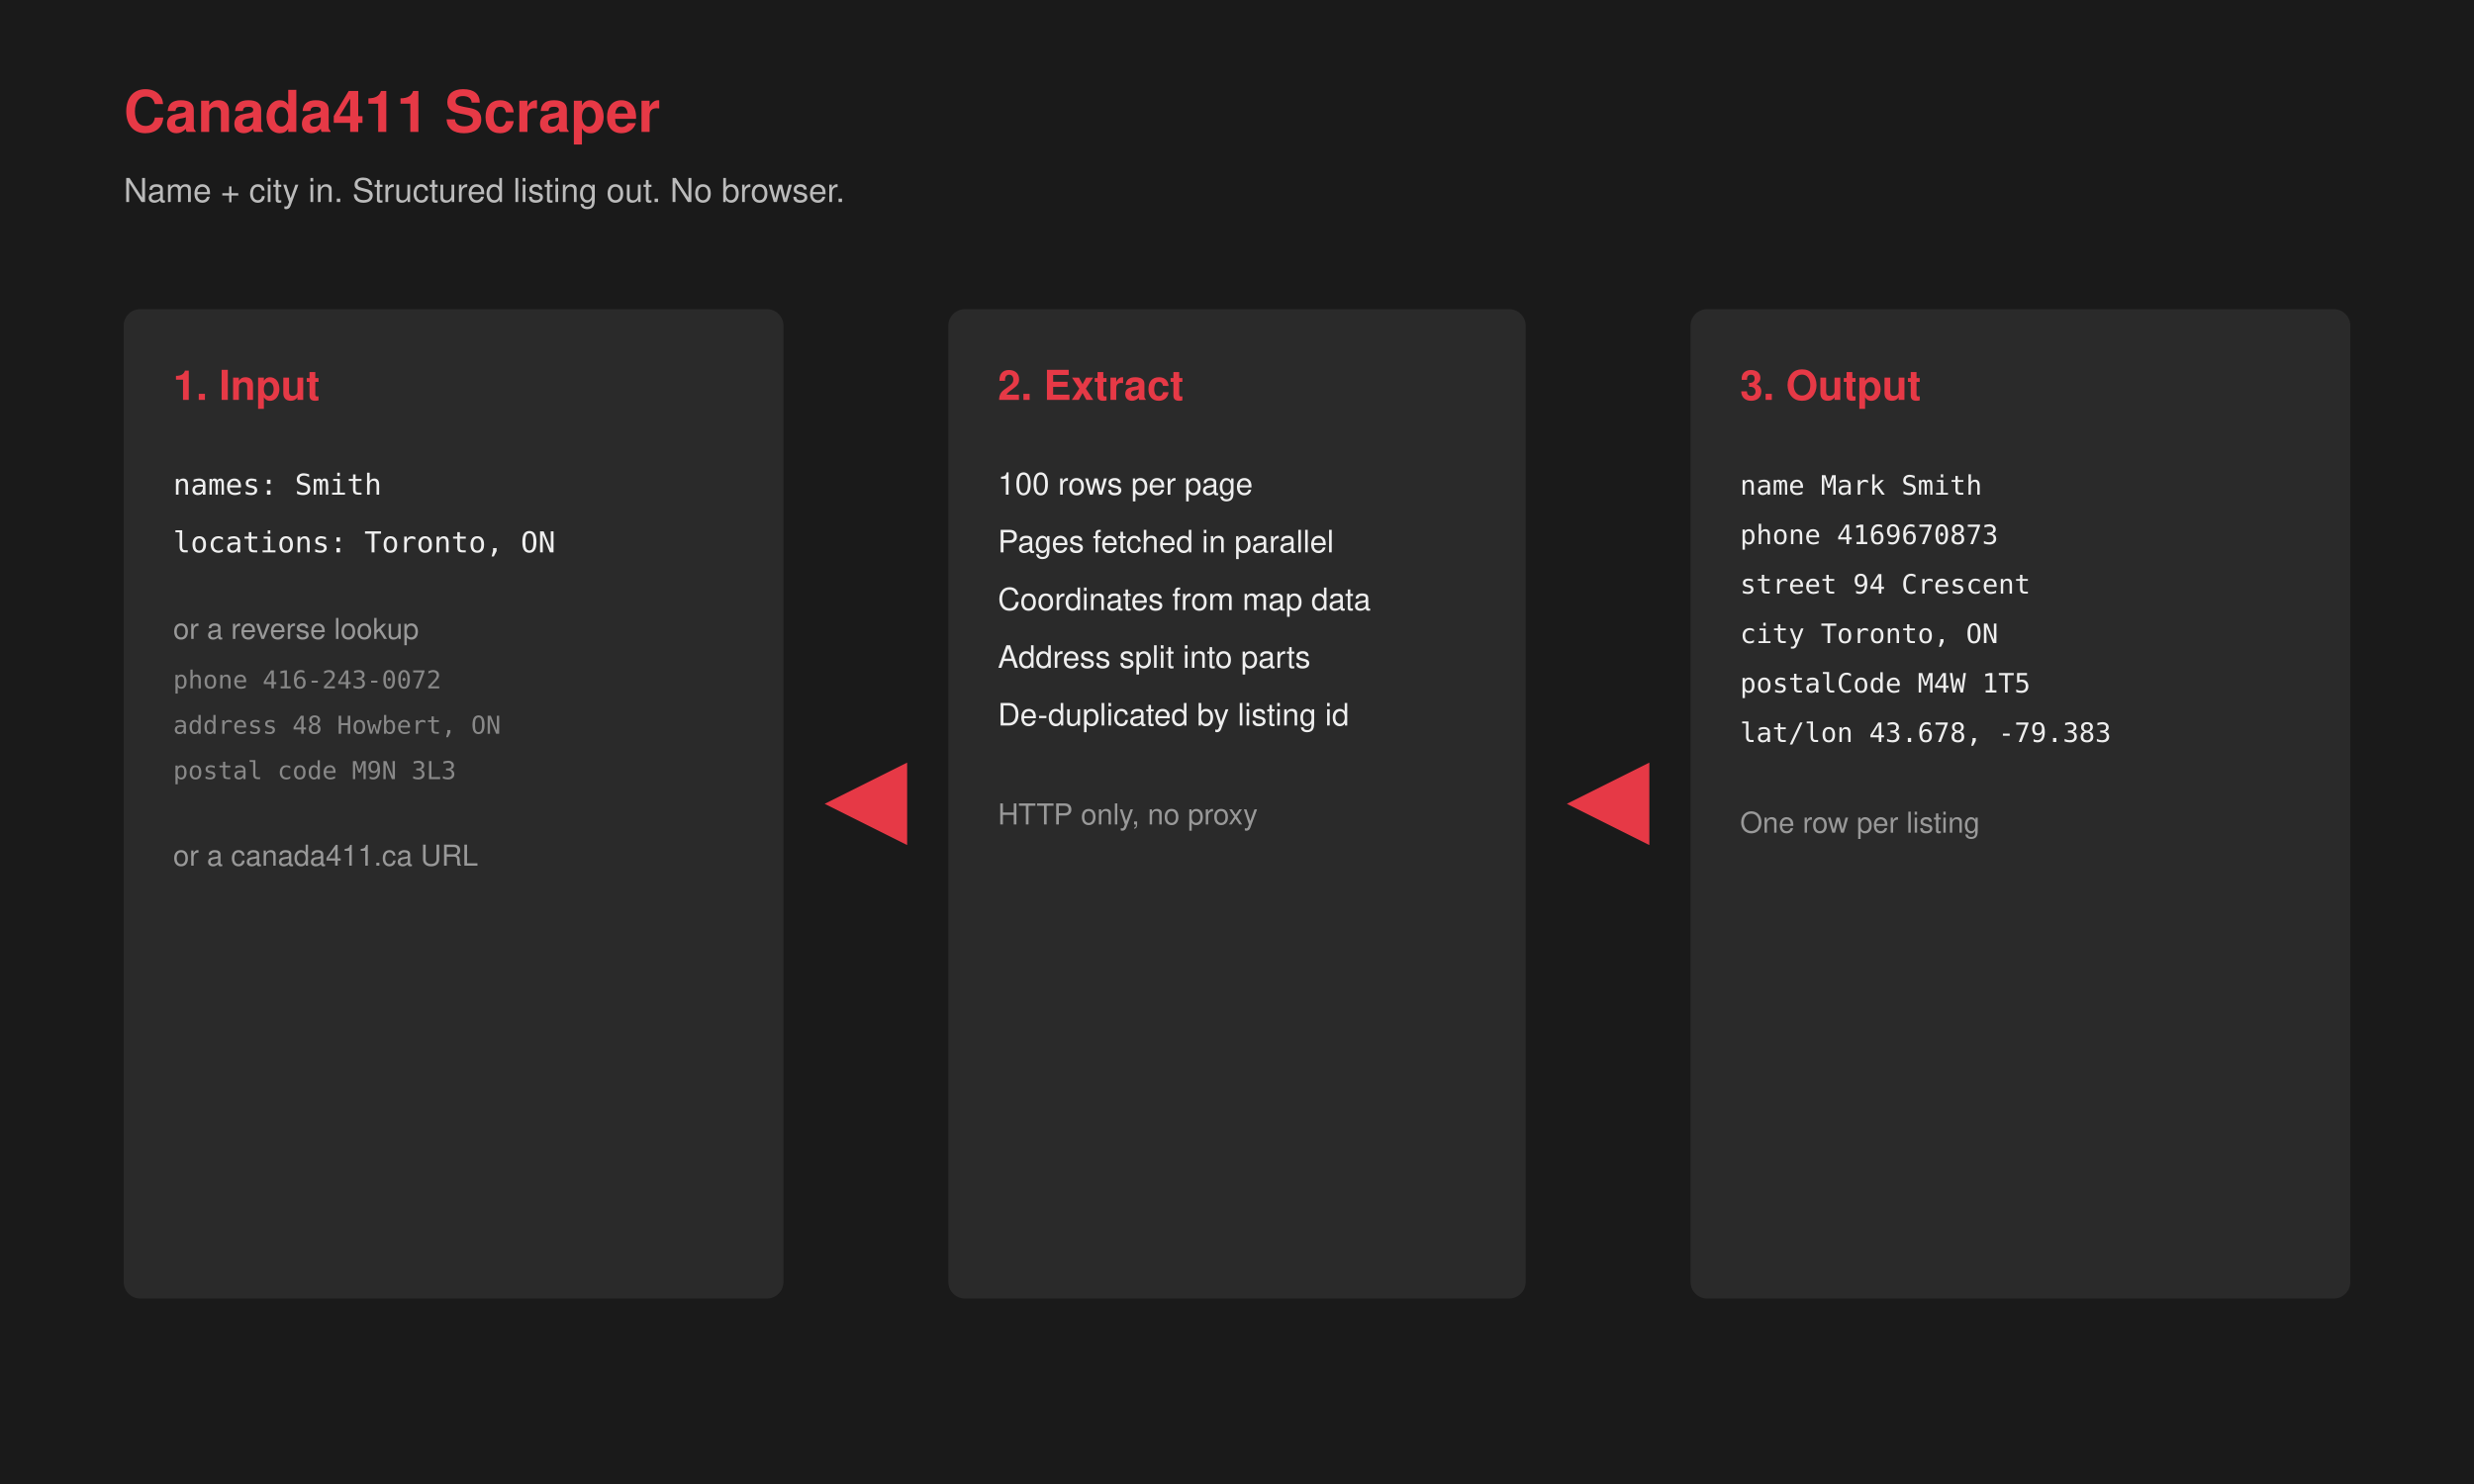
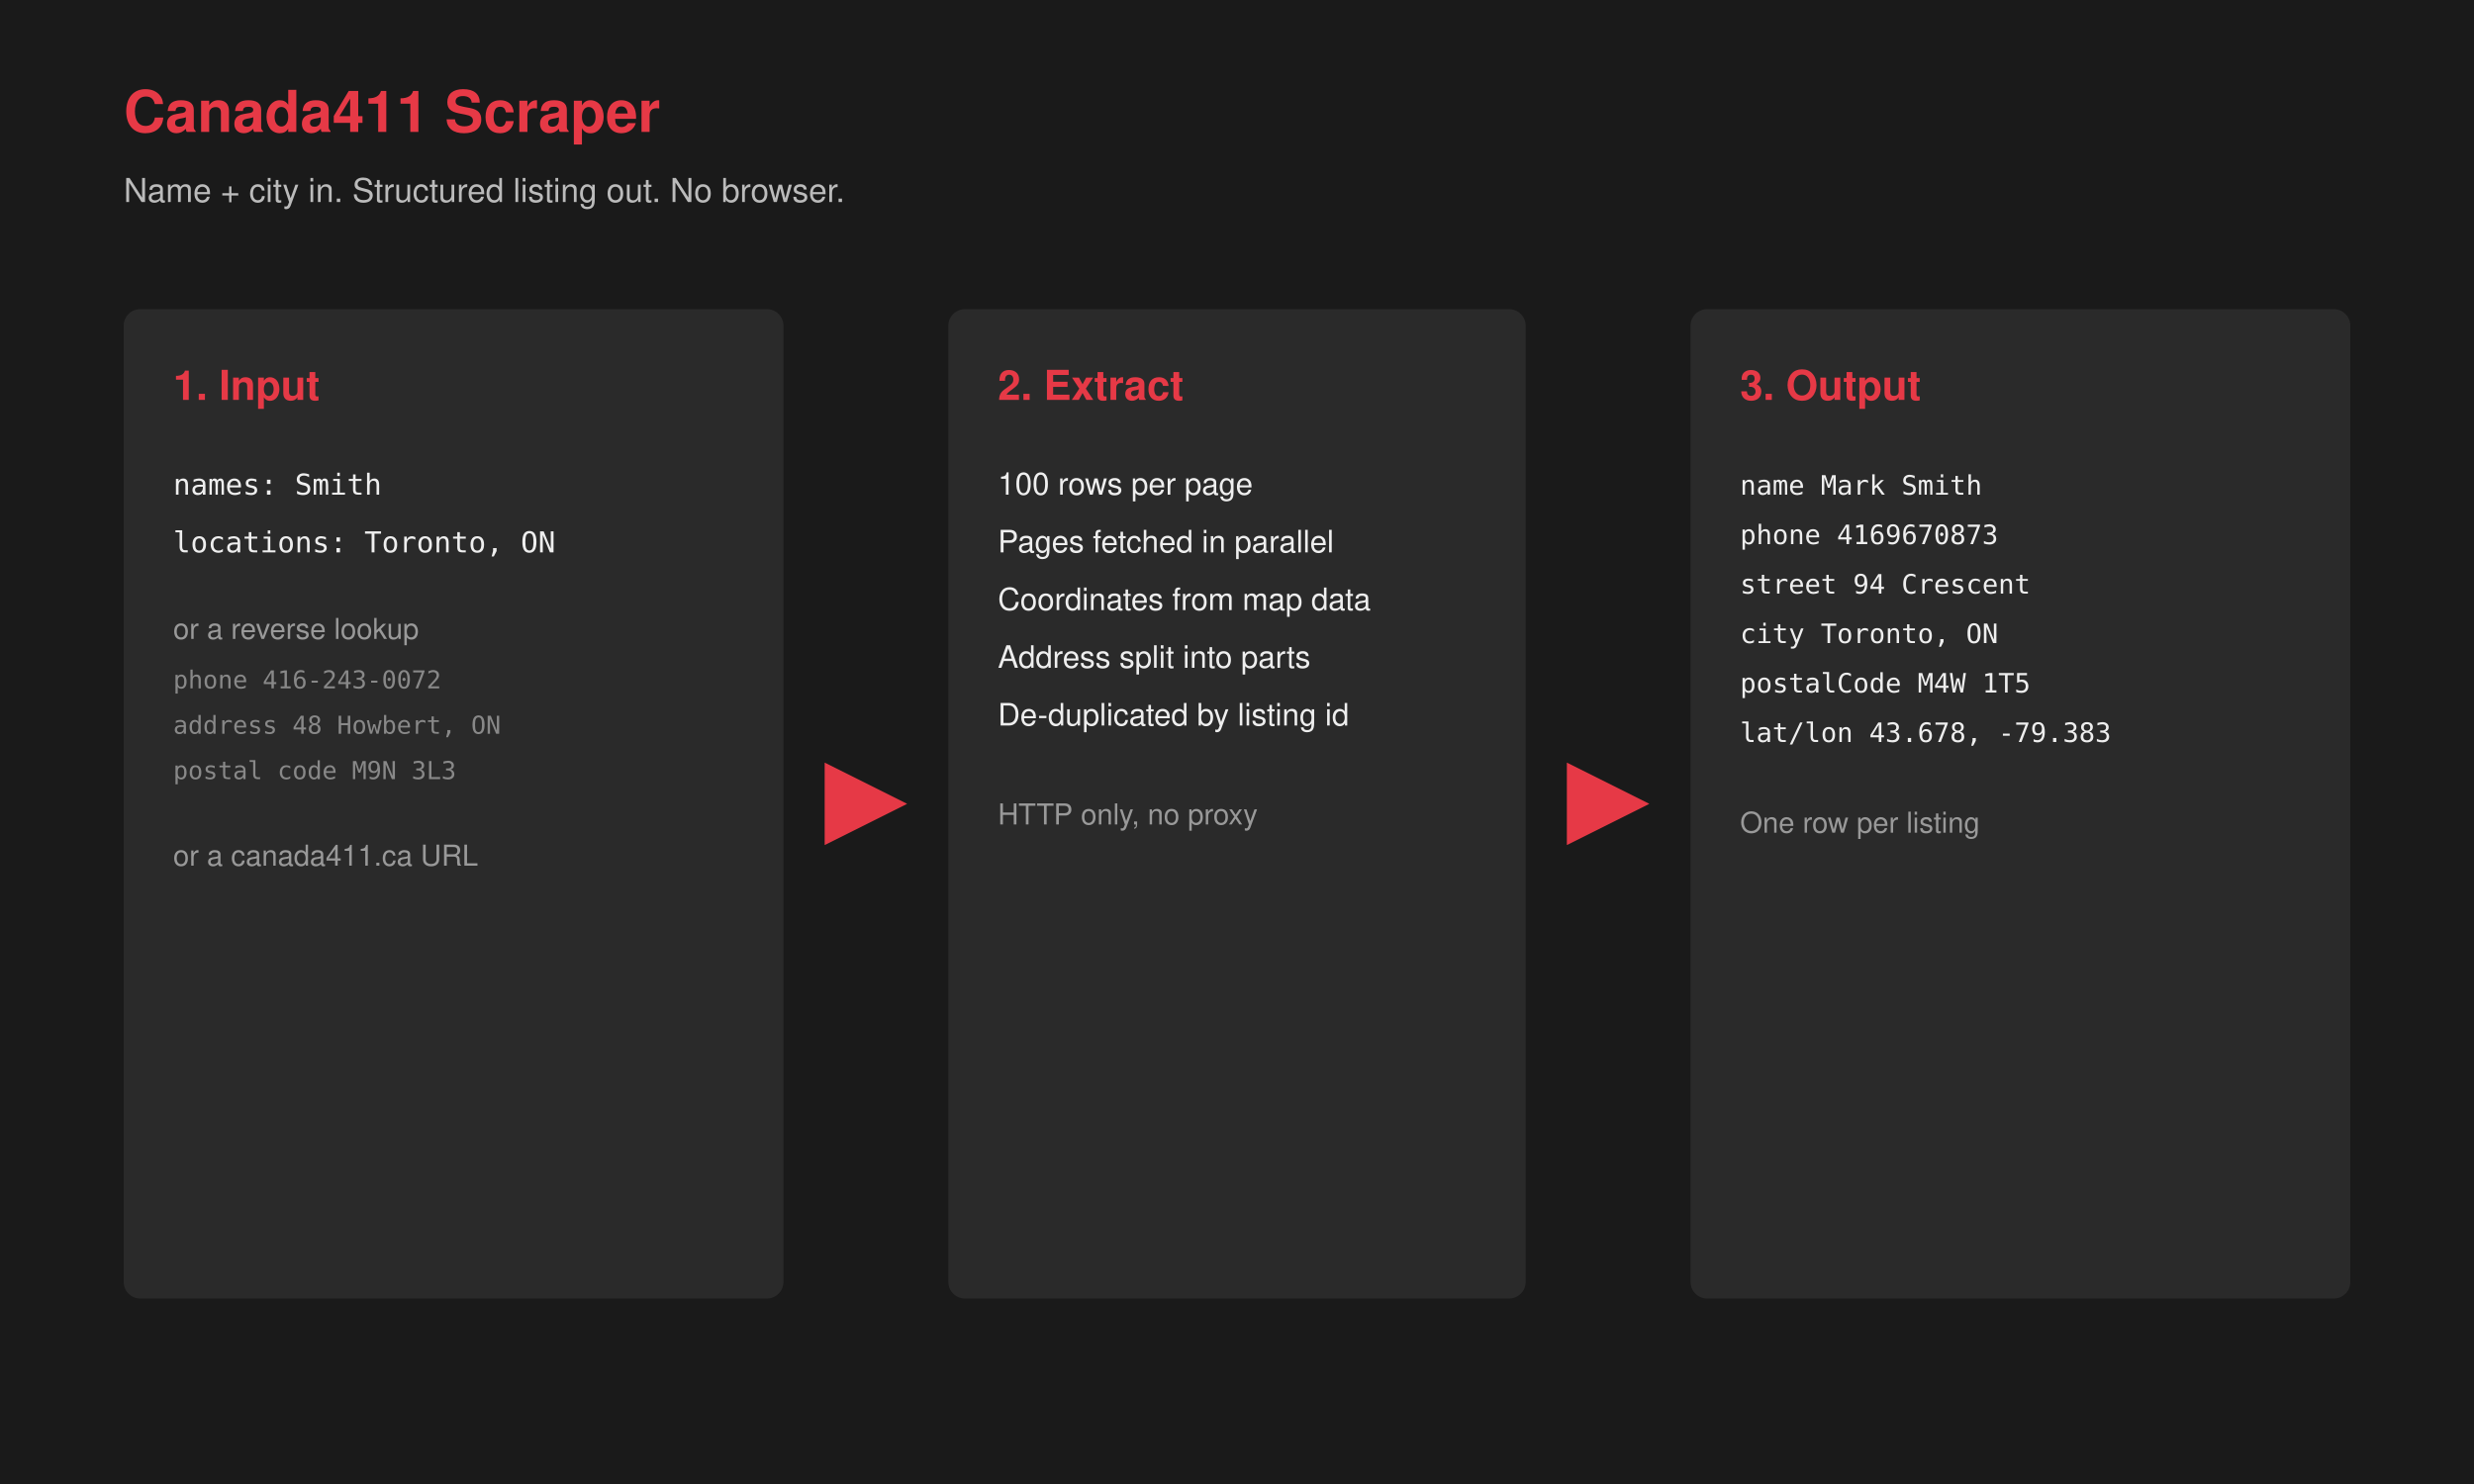
<svg xmlns="http://www.w3.org/2000/svg" width="1200" height="720" viewBox="0 0 1200 720">
  <rect width="1200" height="720" fill="#1a1a1a" />
  <text x="60" y="64" fill="#E63946" font-family="Helvetica, Arial, sans-serif" font-size="28" font-weight="700">Canada411 Scraper</text>
  <text x="60" y="98" fill="#bbbbbb" font-family="Helvetica, Arial, sans-serif" font-size="16">Name + city in. Structured listing out. No browser.</text>
  <rect x="60" y="150" width="320" height="480" rx="8" fill="#2a2a2a" />
  <text x="84" y="194" fill="#E63946" font-family="Helvetica, Arial, sans-serif" font-size="20" font-weight="700">1. Input</text>
  <text x="84" y="240" fill="#eeeeee" font-family="Menlo, monospace" font-size="14">names: Smith</text>
  <text x="84" y="268" fill="#eeeeee" font-family="Menlo, monospace" font-size="14">locations: Toronto, ON</text>
  <text x="84" y="310" fill="#999999" font-family="Helvetica, Arial, sans-serif" font-size="14">or a reverse lookup</text>
  <text x="84" y="334" fill="#888888" font-family="Menlo, monospace" font-size="12">phone 416-243-0072</text>
  <text x="84" y="356" fill="#888888" font-family="Menlo, monospace" font-size="12">address 48 Howbert, ON</text>
  <text x="84" y="378" fill="#888888" font-family="Menlo, monospace" font-size="12">postal code M9N 3L3</text>
  <text x="84" y="420" fill="#999999" font-family="Helvetica, Arial, sans-serif" font-size="14">or a canada411.ca URL</text>
-   <polygon points="400,390 440,370 440,410" fill="#E63946" />
+   <polygon points="400,370 440,390 400,410" fill="#E63946" />
  <rect x="460" y="150" width="280" height="480" rx="8" fill="#2a2a2a" />
  <text x="484" y="194" fill="#E63946" font-family="Helvetica, Arial, sans-serif" font-size="20" font-weight="700">2. Extract</text>
  <text x="484" y="240" fill="#eeeeee" font-family="Helvetica, Arial, sans-serif" font-size="15">100 rows per page</text>
  <text x="484" y="268" fill="#eeeeee" font-family="Helvetica, Arial, sans-serif" font-size="15">Pages fetched in parallel</text>
  <text x="484" y="296" fill="#eeeeee" font-family="Helvetica, Arial, sans-serif" font-size="15">Coordinates from map data</text>
  <text x="484" y="324" fill="#eeeeee" font-family="Helvetica, Arial, sans-serif" font-size="15">Address split into parts</text>
  <text x="484" y="352" fill="#eeeeee" font-family="Helvetica, Arial, sans-serif" font-size="15">De-duplicated by listing id</text>
  <text x="484" y="400" fill="#999999" font-family="Helvetica, Arial, sans-serif" font-size="14">HTTP only, no proxy</text>
-   <polygon points="760,390 800,370 800,410" fill="#E63946" />
+   <polygon points="760,370 800,390 760,410" fill="#E63946" />
  <rect x="820" y="150" width="320" height="480" rx="8" fill="#2a2a2a" />
  <text x="844" y="194" fill="#E63946" font-family="Helvetica, Arial, sans-serif" font-size="20" font-weight="700">3. Output</text>
  <text x="844" y="240" fill="#eeeeee" font-family="Menlo, monospace" font-size="13">name        Mark Smith</text>
  <text x="844" y="264" fill="#eeeeee" font-family="Menlo, monospace" font-size="13">phone       4169670873</text>
  <text x="844" y="288" fill="#eeeeee" font-family="Menlo, monospace" font-size="13">street      94 Crescent</text>
  <text x="844" y="312" fill="#eeeeee" font-family="Menlo, monospace" font-size="13">city        Toronto, ON</text>
  <text x="844" y="336" fill="#eeeeee" font-family="Menlo, monospace" font-size="13">postalCode  M4W 1T5</text>
  <text x="844" y="360" fill="#eeeeee" font-family="Menlo, monospace" font-size="13">lat/lon     43.678, -79.383</text>
  <text x="844" y="404" fill="#999999" font-family="Helvetica, Arial, sans-serif" font-size="14">One row per listing</text>
</svg>
